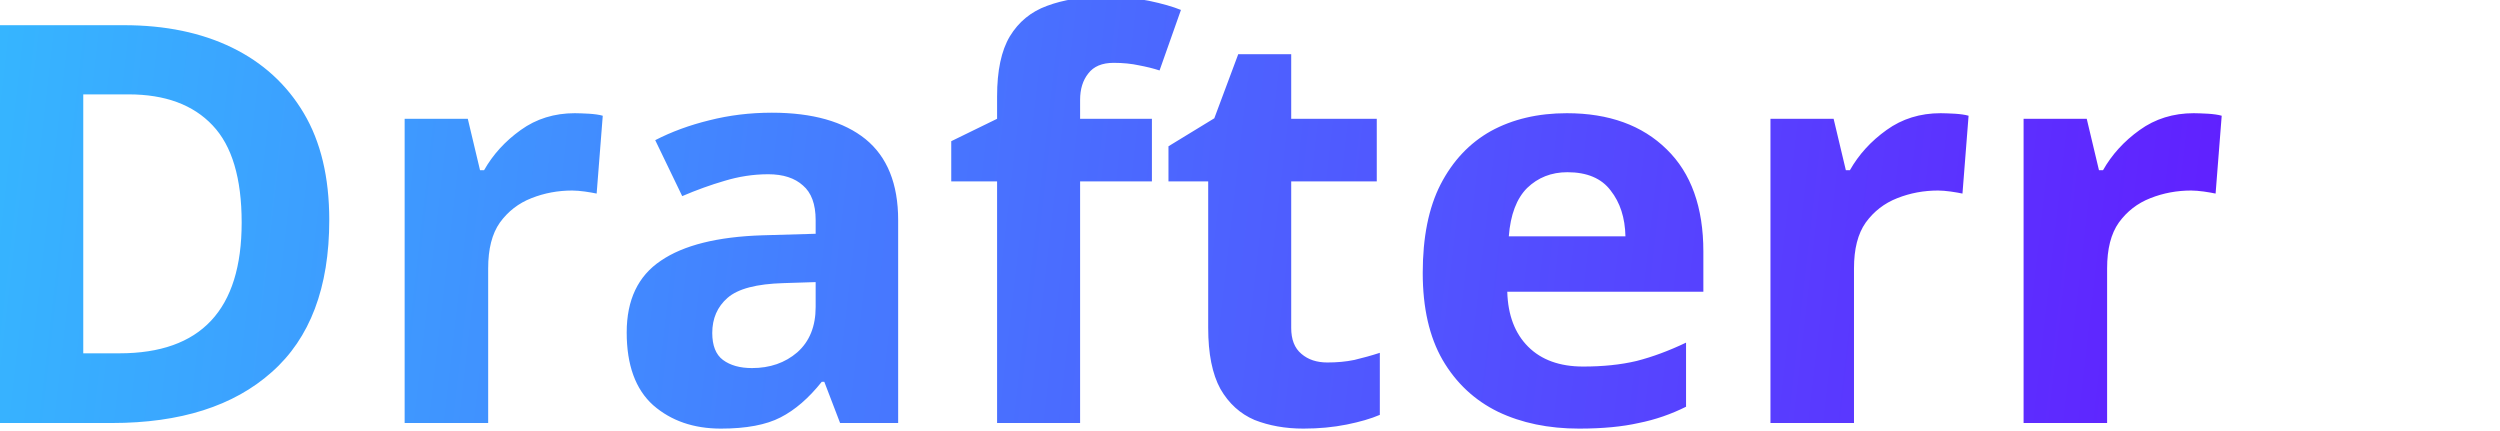
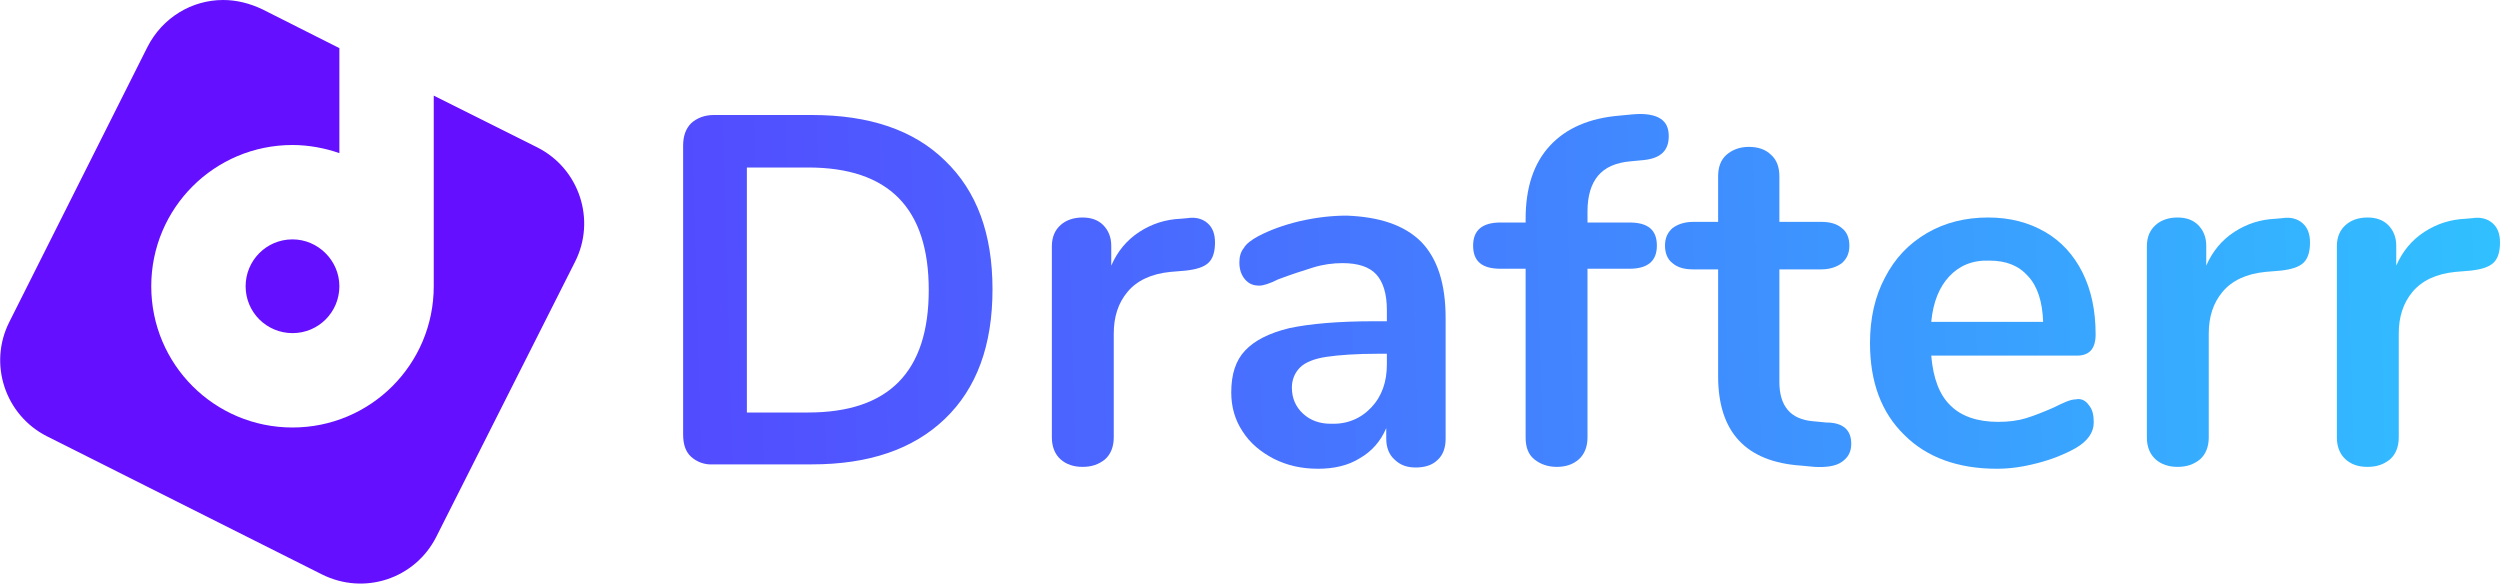
- <svg xmlns="http://www.w3.org/2000/svg" xmlns:xlink="http://www.w3.org/1999/xlink" width="290.048" height="50" viewBox="0 0 76.742 13.229" version="1.1" id="svg3121">
-   <defs id="defs3115">
-     <linearGradient gradientTransform="matrix(1.047246,0,0,1.047246,-117.3925,159.3677)" xlink:href="#linearGradient2916" id="linearGradient2920" gradientUnits="userSpaceOnUse" x1="183.429" y1="130.191" x2="103.214" y2="121.019" />
-     <linearGradient id="linearGradient2916">
-       <stop style="stop-color:#640fff;stop-opacity:1" offset="0" id="stop2912" />
-       <stop style="stop-color:#2ec8ff;stop-opacity:1" offset="1" id="stop2914" />
+ <svg xmlns="http://www.w3.org/2000/svg" version="1.1" id="svg3121" x="0px" y="0px" viewBox="0 0 400 93.4" style="enable-background:new 0 0 400 93.4;" xml:space="preserve">
+   <style type="text/css">
+ 	.st0{enable-background:new    ;}
+ 	.st1{fill:url(#SVGID_1_);}
+ 	.st2{fill:url(#SVGID_2_);}
+ 	.st3{fill:url(#SVGID_3_);}
+ 	.st4{fill:url(#SVGID_4_);}
+ 	.st5{fill:url(#SVGID_5_);}
+ 	.st6{fill:url(#SVGID_6_);}
+ 	.st7{fill:url(#SVGID_7_);}
+ 	.st8{fill:url(#SVGID_8_);}
+ 	.st9{fill:url(#rect1349-8_1_);}
+ </style>
+   <g>
+     <g class="st0">
+       <linearGradient id="SVGID_1_" gradientUnits="userSpaceOnUse" x1="-41.82" y1="50.972" x2="419.287" y2="38.206">
+         <stop offset="0" style="stop-color:#640FFF" />
+         <stop offset="1" style="stop-color:#2EC8FF" />
+       </linearGradient>
+       <path class="st1" d="M110.6,73.1c-0.9-0.8-1.3-2-1.3-3.6V23.3c0-1.5,0.4-2.7,1.3-3.6c0.9-0.8,2.1-1.3,3.6-1.3h15.7    c9.2,0,16.3,2.4,21.3,7.3c5.1,4.9,7.6,11.7,7.6,20.6c0,8.9-2.5,15.8-7.6,20.7c-5.1,4.9-12.2,7.3-21.3,7.3h-15.7    C112.7,74.4,111.5,73.9,110.6,73.1z M148.6,46.4c0-13.1-6.4-19.6-19.3-19.6h-9.8V66h9.8C142.2,66,148.6,59.5,148.6,46.4z" />
+       <linearGradient id="SVGID_2_" gradientUnits="userSpaceOnUse" x1="-41.548" y1="60.773" x2="419.558" y2="48.007">
+         <stop offset="0" style="stop-color:#640FFF" />
+         <stop offset="1" style="stop-color:#2EC8FF" />
+       </linearGradient>
+       <path class="st2" d="M193.2,35.7c0.8,0.7,1.2,1.7,1.2,3.1c0,1.4-0.3,2.5-1,3.2c-0.7,0.7-1.9,1.1-3.7,1.3l-2.4,0.2    c-3.1,0.3-5.4,1.4-6.9,3.2c-1.5,1.8-2.2,4-2.2,6.7v16.6c0,1.5-0.5,2.7-1.4,3.5c-1,0.8-2.1,1.2-3.6,1.2c-1.4,0-2.6-0.4-3.5-1.2    c-0.9-0.8-1.4-2-1.4-3.5V39.4c0-1.5,0.5-2.6,1.4-3.4c0.9-0.8,2.1-1.2,3.5-1.2c1.4,0,2.5,0.4,3.3,1.2c0.8,0.8,1.3,1.9,1.3,3.3v3.2    c1-2.3,2.5-4.1,4.5-5.4c2-1.3,4.2-2,6.6-2.1l1.1-0.1C191.3,34.7,192.4,35,193.2,35.7z" />
+       <linearGradient id="SVGID_3_" gradientUnits="userSpaceOnUse" x1="-41.515" y1="61.972" x2="419.591" y2="49.206">
+         <stop offset="0" style="stop-color:#640FFF" />
+         <stop offset="1" style="stop-color:#2EC8FF" />
+       </linearGradient>
+       <path class="st3" d="M227.4,38.7c2.6,2.7,3.9,6.7,3.9,12.2v19.3c0,1.4-0.4,2.6-1.3,3.4c-0.8,0.8-2,1.2-3.5,1.2    c-1.4,0-2.5-0.4-3.4-1.3c-0.9-0.8-1.3-2-1.3-3.3v-1.7c-0.9,2.1-2.3,3.7-4.2,4.8c-1.9,1.2-4.2,1.7-6.7,1.7c-2.6,0-4.9-0.5-7.1-1.6    c-2.1-1.1-3.8-2.5-5-4.4c-1.2-1.8-1.8-3.9-1.8-6.2c0-2.9,0.7-5.1,2.2-6.7c1.5-1.6,3.8-2.8,7.1-3.6c3.3-0.7,7.8-1.1,13.6-1.1h2    v-1.8c0-2.6-0.6-4.5-1.7-5.7s-2.9-1.8-5.4-1.8c-1.5,0-3.1,0.2-4.7,0.7c-1.6,0.5-3.5,1.1-5.6,1.9c-1.4,0.7-2.4,1-3,1    c-1,0-1.7-0.3-2.3-1c-0.6-0.7-0.9-1.6-0.9-2.7c0-0.9,0.2-1.7,0.7-2.3c0.4-0.7,1.2-1.3,2.3-1.9c1.9-1,4.1-1.8,6.6-2.4    c2.6-0.6,5.1-0.9,7.6-0.9C220.7,34.7,224.7,36,227.4,38.7z M219.4,65.2c1.7-1.8,2.5-4.1,2.5-6.9v-1.7h-1.4c-3.5,0-6.3,0.2-8.3,0.5    c-2,0.3-3.4,0.9-4.2,1.7c-0.8,0.8-1.3,1.9-1.3,3.2c0,1.7,0.6,3.1,1.8,4.2c1.2,1.1,2.7,1.6,4.4,1.6C215.5,67.9,217.7,67,219.4,65.2    z" />
+       <linearGradient id="SVGID_4_" gradientUnits="userSpaceOnUse" x1="-41.714" y1="54.793" x2="419.393" y2="42.027">
+         <stop offset="0" style="stop-color:#640FFF" />
+         <stop offset="1" style="stop-color:#2EC8FF" />
+       </linearGradient>
+       <path class="st4" d="M255.7,28.1c-1.1,1.3-1.7,3.2-1.7,5.7v1.8h6.7c3,0,4.4,1.2,4.4,3.7c0,2.5-1.5,3.7-4.4,3.7H254v27    c0,1.5-0.5,2.7-1.4,3.5c-0.9,0.8-2.1,1.2-3.5,1.2s-2.6-0.4-3.6-1.2c-1-0.8-1.4-2-1.4-3.5v-27h-4c-3,0-4.4-1.2-4.4-3.7    c0-2.5,1.5-3.7,4.4-3.7h4v-0.6c0-5,1.3-8.9,3.9-11.7c2.6-2.8,6.3-4.4,11.1-4.8l2.1-0.2c2.1-0.2,3.6,0.1,4.5,0.7    c0.9,0.6,1.3,1.5,1.3,2.8c0,2.3-1.3,3.5-3.9,3.8l-2.1,0.2C258.5,26,256.8,26.8,255.7,28.1z" />
+       <linearGradient id="SVGID_5_" gradientUnits="userSpaceOnUse" x1="-41.618" y1="58.265" x2="419.489" y2="45.499">
+         <stop offset="0" style="stop-color:#640FFF" />
+         <stop offset="1" style="stop-color:#2EC8FF" />
+       </linearGradient>
+       <path class="st5" d="M296.2,71c0,1.3-0.5,2.2-1.5,2.9c-1,0.7-2.5,0.9-4.4,0.8l-2.1-0.2c-8.9-0.6-13.3-5.4-13.3-14.3V43.1h-4    c-1.4,0-2.5-0.3-3.3-1c-0.8-0.6-1.2-1.6-1.2-2.8s0.4-2.1,1.2-2.8c0.8-0.6,1.9-1,3.3-1h4v-7.3c0-1.4,0.4-2.6,1.3-3.4    c0.9-0.8,2.1-1.3,3.6-1.3c1.5,0,2.7,0.4,3.6,1.3c0.9,0.8,1.3,2,1.3,3.4v7.3h6.7c1.4,0,2.5,0.3,3.3,1c0.8,0.6,1.2,1.6,1.2,2.8    s-0.4,2.1-1.2,2.8c-0.8,0.6-1.9,1-3.3,1h-6.7v18c0,3.9,1.8,6,5.4,6.3l2.1,0.2C294.9,67.6,296.2,68.8,296.2,71z" />
+       <linearGradient id="SVGID_6_" gradientUnits="userSpaceOnUse" x1="-41.437" y1="64.802" x2="419.67" y2="52.036">
+         <stop offset="0" style="stop-color:#640FFF" />
+         <stop offset="1" style="stop-color:#2EC8FF" />
+       </linearGradient>
+       <path class="st6" d="M334.2,64.8c0.6,0.7,0.8,1.6,0.8,2.8c0,1.6-1,3-2.9,4.1c-1.8,1-3.8,1.8-6.1,2.4c-2.3,0.6-4.4,0.9-6.5,0.9    c-6.2,0-11.2-1.8-14.8-5.4c-3.7-3.6-5.5-8.5-5.5-14.7c0-4,0.8-7.5,2.4-10.5c1.6-3.1,3.8-5.4,6.7-7.1c2.9-1.7,6.2-2.5,9.8-2.5    c3.5,0,6.5,0.8,9.1,2.3c2.6,1.5,4.6,3.7,6,6.5c1.4,2.8,2.1,6.1,2.1,9.9c0,2.3-1,3.4-3,3.4H309c0.3,3.6,1.3,6.3,3.1,8    c1.7,1.7,4.3,2.6,7.6,2.6c1.7,0,3.2-0.2,4.5-0.6c1.3-0.4,2.8-1,4.4-1.7c1.6-0.8,2.7-1.3,3.5-1.3C333,63.7,333.7,64.1,334.2,64.8z     M311.9,44.2c-1.6,1.7-2.6,4.1-2.9,7.3h17.9c-0.1-3.2-0.9-5.7-2.4-7.3c-1.5-1.7-3.5-2.5-6.2-2.5C315.6,41.6,313.5,42.5,311.9,44.2    z" />
+       <linearGradient id="SVGID_7_" gradientUnits="userSpaceOnUse" x1="-41.414" y1="65.62" x2="419.692" y2="52.854">
+         <stop offset="0" style="stop-color:#640FFF" />
+         <stop offset="1" style="stop-color:#2EC8FF" />
+       </linearGradient>
+       <path class="st7" d="M368.4,35.7c0.8,0.7,1.2,1.7,1.2,3.1c0,1.4-0.3,2.5-1,3.2c-0.7,0.7-1.9,1.1-3.7,1.3l-2.4,0.2    c-3.1,0.3-5.4,1.4-6.9,3.2c-1.5,1.8-2.2,4-2.2,6.7v16.6c0,1.5-0.5,2.7-1.4,3.5c-1,0.8-2.1,1.2-3.6,1.2c-1.4,0-2.6-0.4-3.5-1.2    c-0.9-0.8-1.4-2-1.4-3.5V39.4c0-1.5,0.5-2.6,1.4-3.4c0.9-0.8,2.1-1.2,3.5-1.2s2.5,0.4,3.3,1.2c0.8,0.8,1.3,1.9,1.3,3.3v3.2    c1-2.3,2.5-4.1,4.5-5.4c2-1.3,4.2-2,6.6-2.1l1.1-0.1C366.5,34.7,367.6,35,368.4,35.7z" />
+       <linearGradient id="SVGID_8_" gradientUnits="userSpaceOnUse" x1="-41.391" y1="66.461" x2="419.716" y2="53.695">
+         <stop offset="0" style="stop-color:#640FFF" />
+         <stop offset="1" style="stop-color:#2EC8FF" />
+       </linearGradient>
+       <path class="st8" d="M398.8,35.7c0.8,0.7,1.2,1.7,1.2,3.1c0,1.4-0.3,2.5-1,3.2c-0.7,0.7-1.9,1.1-3.7,1.3l-2.4,0.2    c-3.1,0.3-5.4,1.4-6.9,3.2c-1.5,1.8-2.2,4-2.2,6.7v16.6c0,1.5-0.5,2.7-1.4,3.5c-1,0.8-2.1,1.2-3.6,1.2s-2.6-0.4-3.5-1.2    c-0.9-0.8-1.4-2-1.4-3.5V39.4c0-1.5,0.5-2.6,1.4-3.4c0.9-0.8,2.1-1.2,3.5-1.2s2.5,0.4,3.3,1.2c0.8,0.8,1.3,1.9,1.3,3.3v3.2    c1-2.3,2.5-4.1,4.5-5.4c2-1.3,4.2-2,6.6-2.1l1.1-0.1C396.9,34.7,398,35,398.8,35.7z" />
+     </g>
+     <linearGradient id="rect1349-8_1_" gradientUnits="userSpaceOnUse" x1="-30.068" y1="475.438" x2="431.038" y2="462.672" gradientTransform="matrix(12.5345 0 0 -12.5345 2317.129 6058.489)">
+       <stop offset="0" style="stop-color:#640FFF" />
+       <stop offset="1" style="stop-color:#2EC8FF" />
    </linearGradient>
-     <linearGradient xlink:href="#linearGradient2916" id="linearGradient3105" gradientUnits="userSpaceOnUse" x1="183.429" y1="130.191" x2="103.214" y2="121.019" />
-   </defs>
-   <g id="layer1" transform="translate(0,-283.7708)">
-     <text xml:space="preserve" style="font-style:normal;font-weight:normal;font-size:17.103px;line-height:1.25;font-family:sans-serif;letter-spacing:0px;word-spacing:0px;opacity:0.99;fill:url(#linearGradient2920);fill-opacity:1;fill-rule:nonzero;stroke:none;stroke-width:0.265" x="-1.57" y="296.928" id="text1361" transform="scale(1.000573,0.9994277)">
-       <tspan id="tspan1359" x="-1.57" y="296.928" style="font-style:normal;font-variant:normal;font-weight:bold;font-stretch:normal;font-family:sans-serif;-inkscape-font-specification:'sans-serif Bold';fill:url(#linearGradient2920);fill-opacity:1;fill-rule:nonzero;stroke-width:0.265">Drafterr</tspan>
-     </text>
+     <path id="rect1349-8" class="st9" d="M35.7,0c-5,0-9.7,2.8-12.1,7.5L1.5,51.5   c-3.4,6.7-0.7,14.9,6,18.3l44,22.1c6.8,3.4,14.9,0.7,18.3-6L92,41.9c3.4-6.7,0.7-14.9-6-18.3l-16.6-8.3v30.5v0l0,0   c0,12.5-10.1,22.6-22.6,22.6c-12.5,0-22.6-10.1-22.6-22.6s10.1-22.6,22.6-22.6c2.6,0,5.2,0.5,7.5,1.3V7.7L42,1.5   C39.9,0.5,37.8,0,35.7,0L35.7,0z M46.8,38.3c-4.2,0-7.5,3.4-7.5,7.5c0,4.2,3.4,7.5,7.5,7.5c4.2,0,7.5-3.4,7.5-7.5   C54.3,41.7,50.9,38.3,46.8,38.3z" />
  </g>
</svg>
